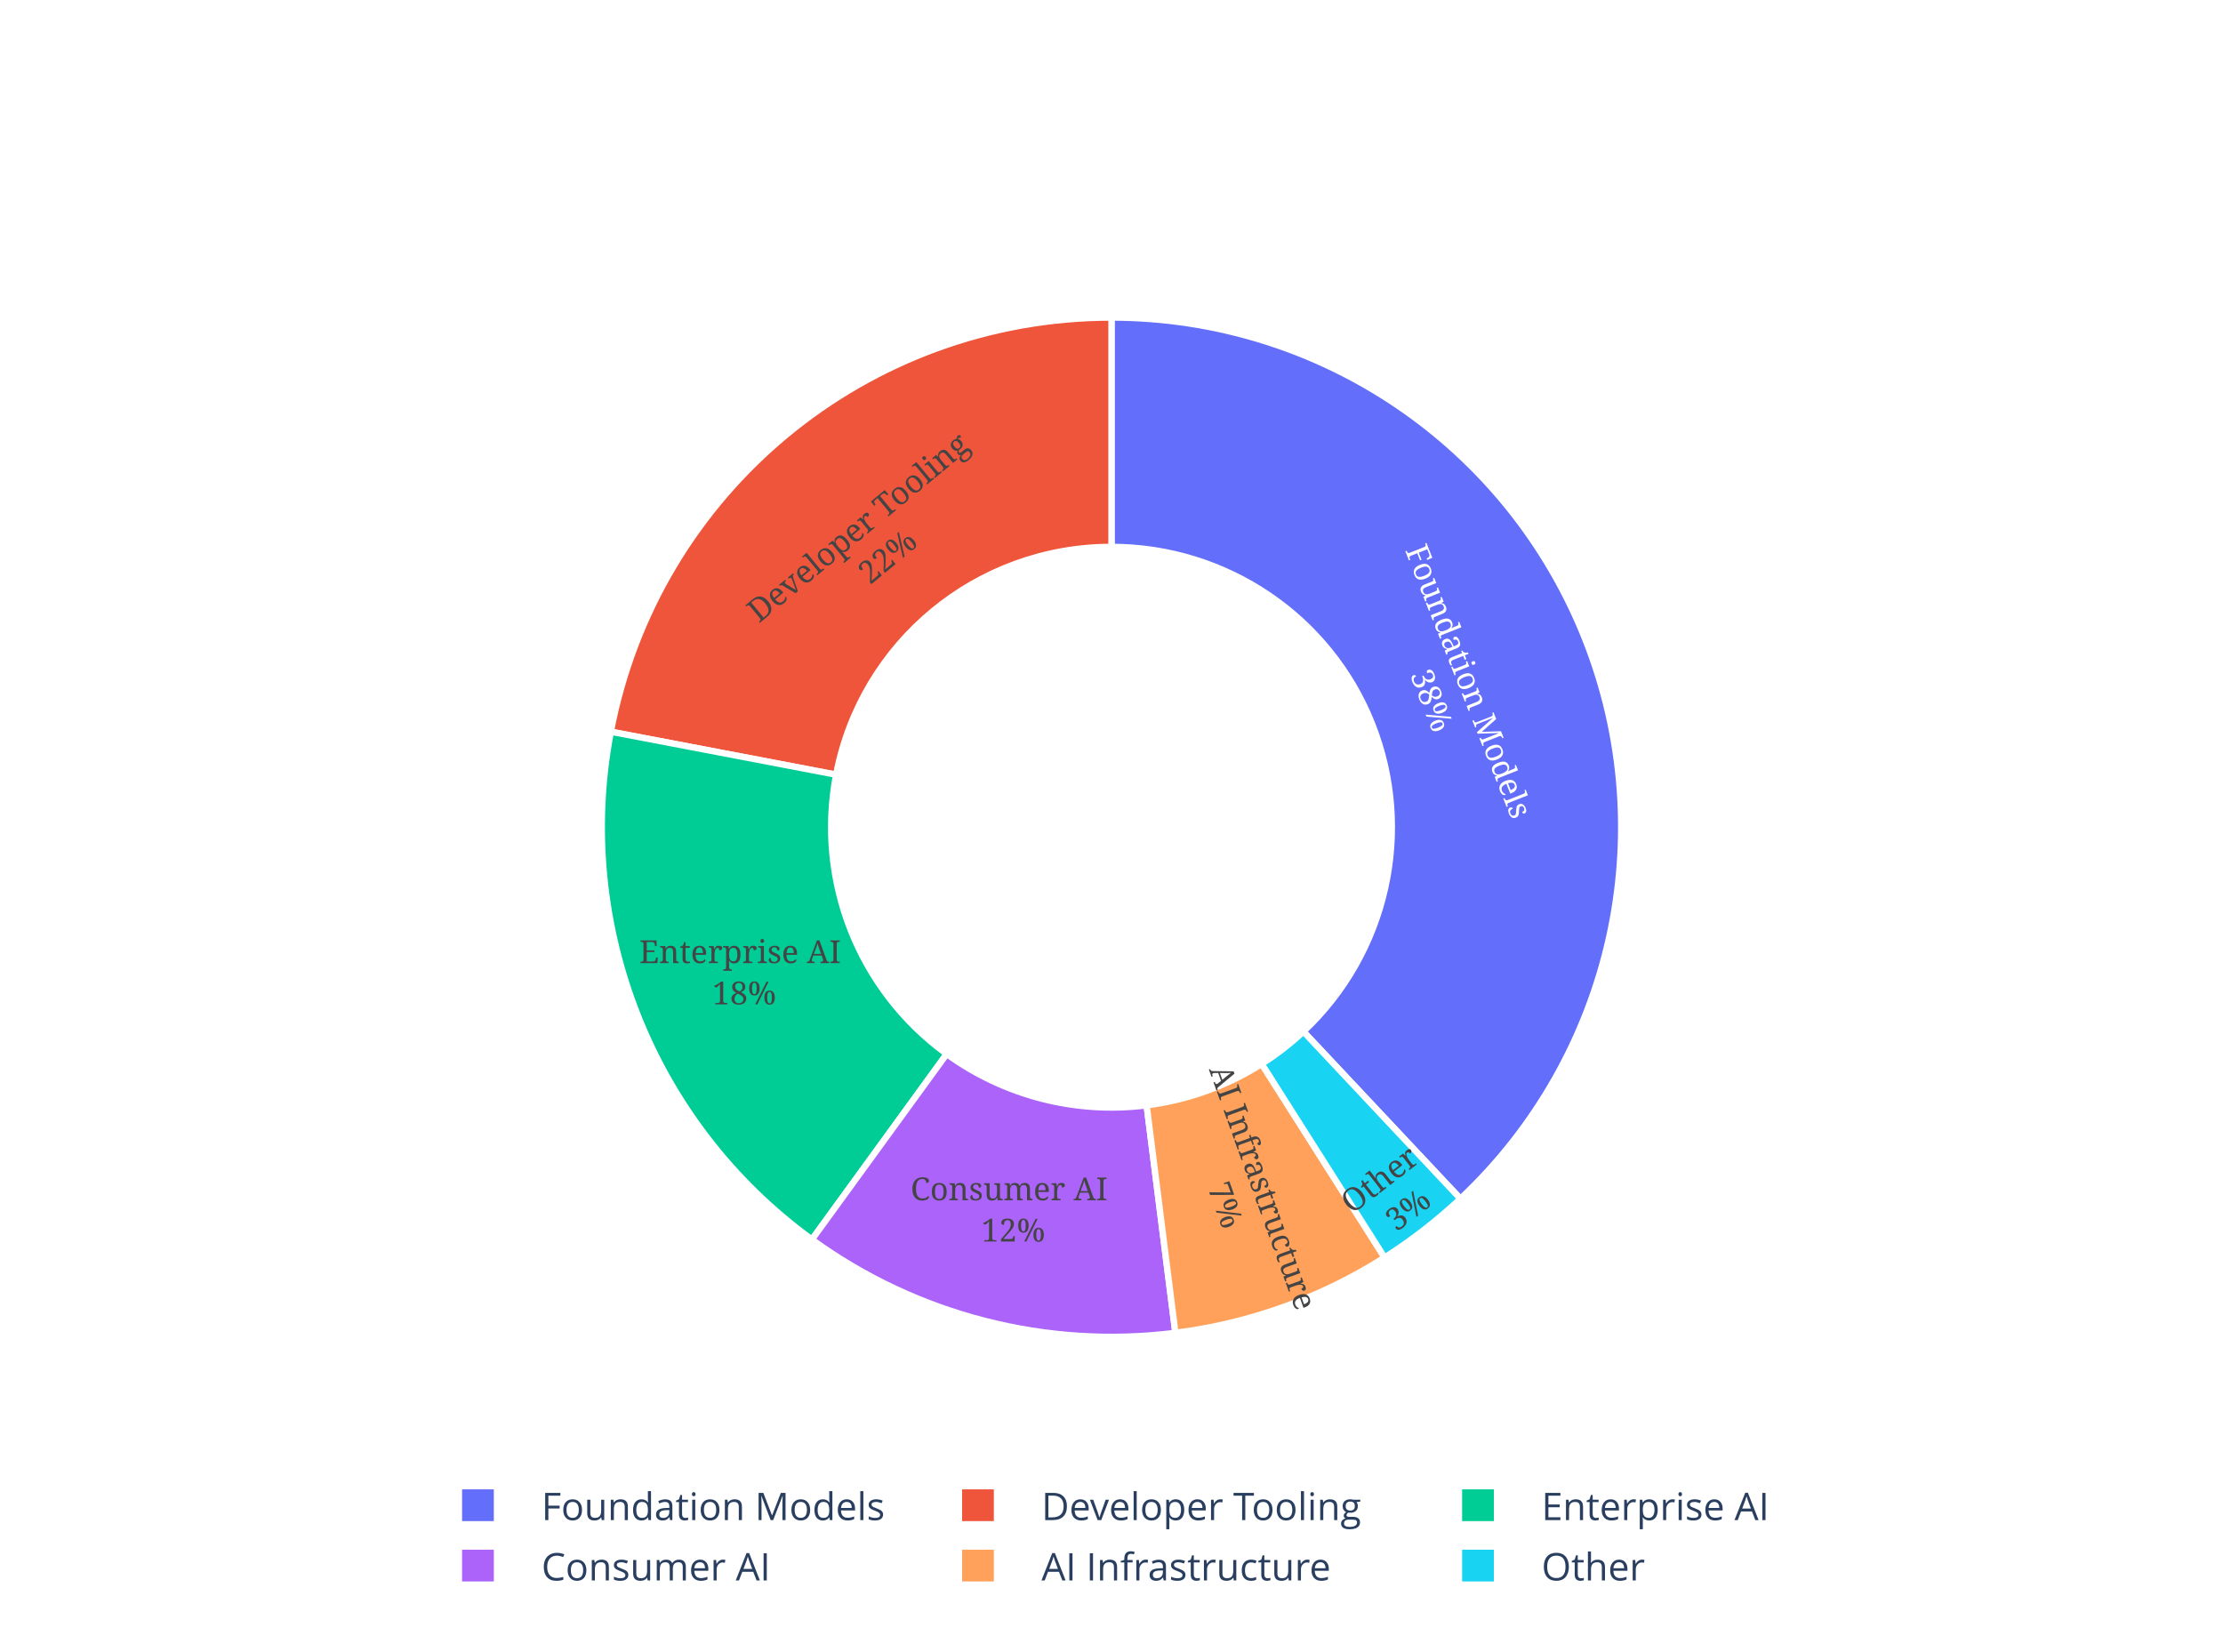
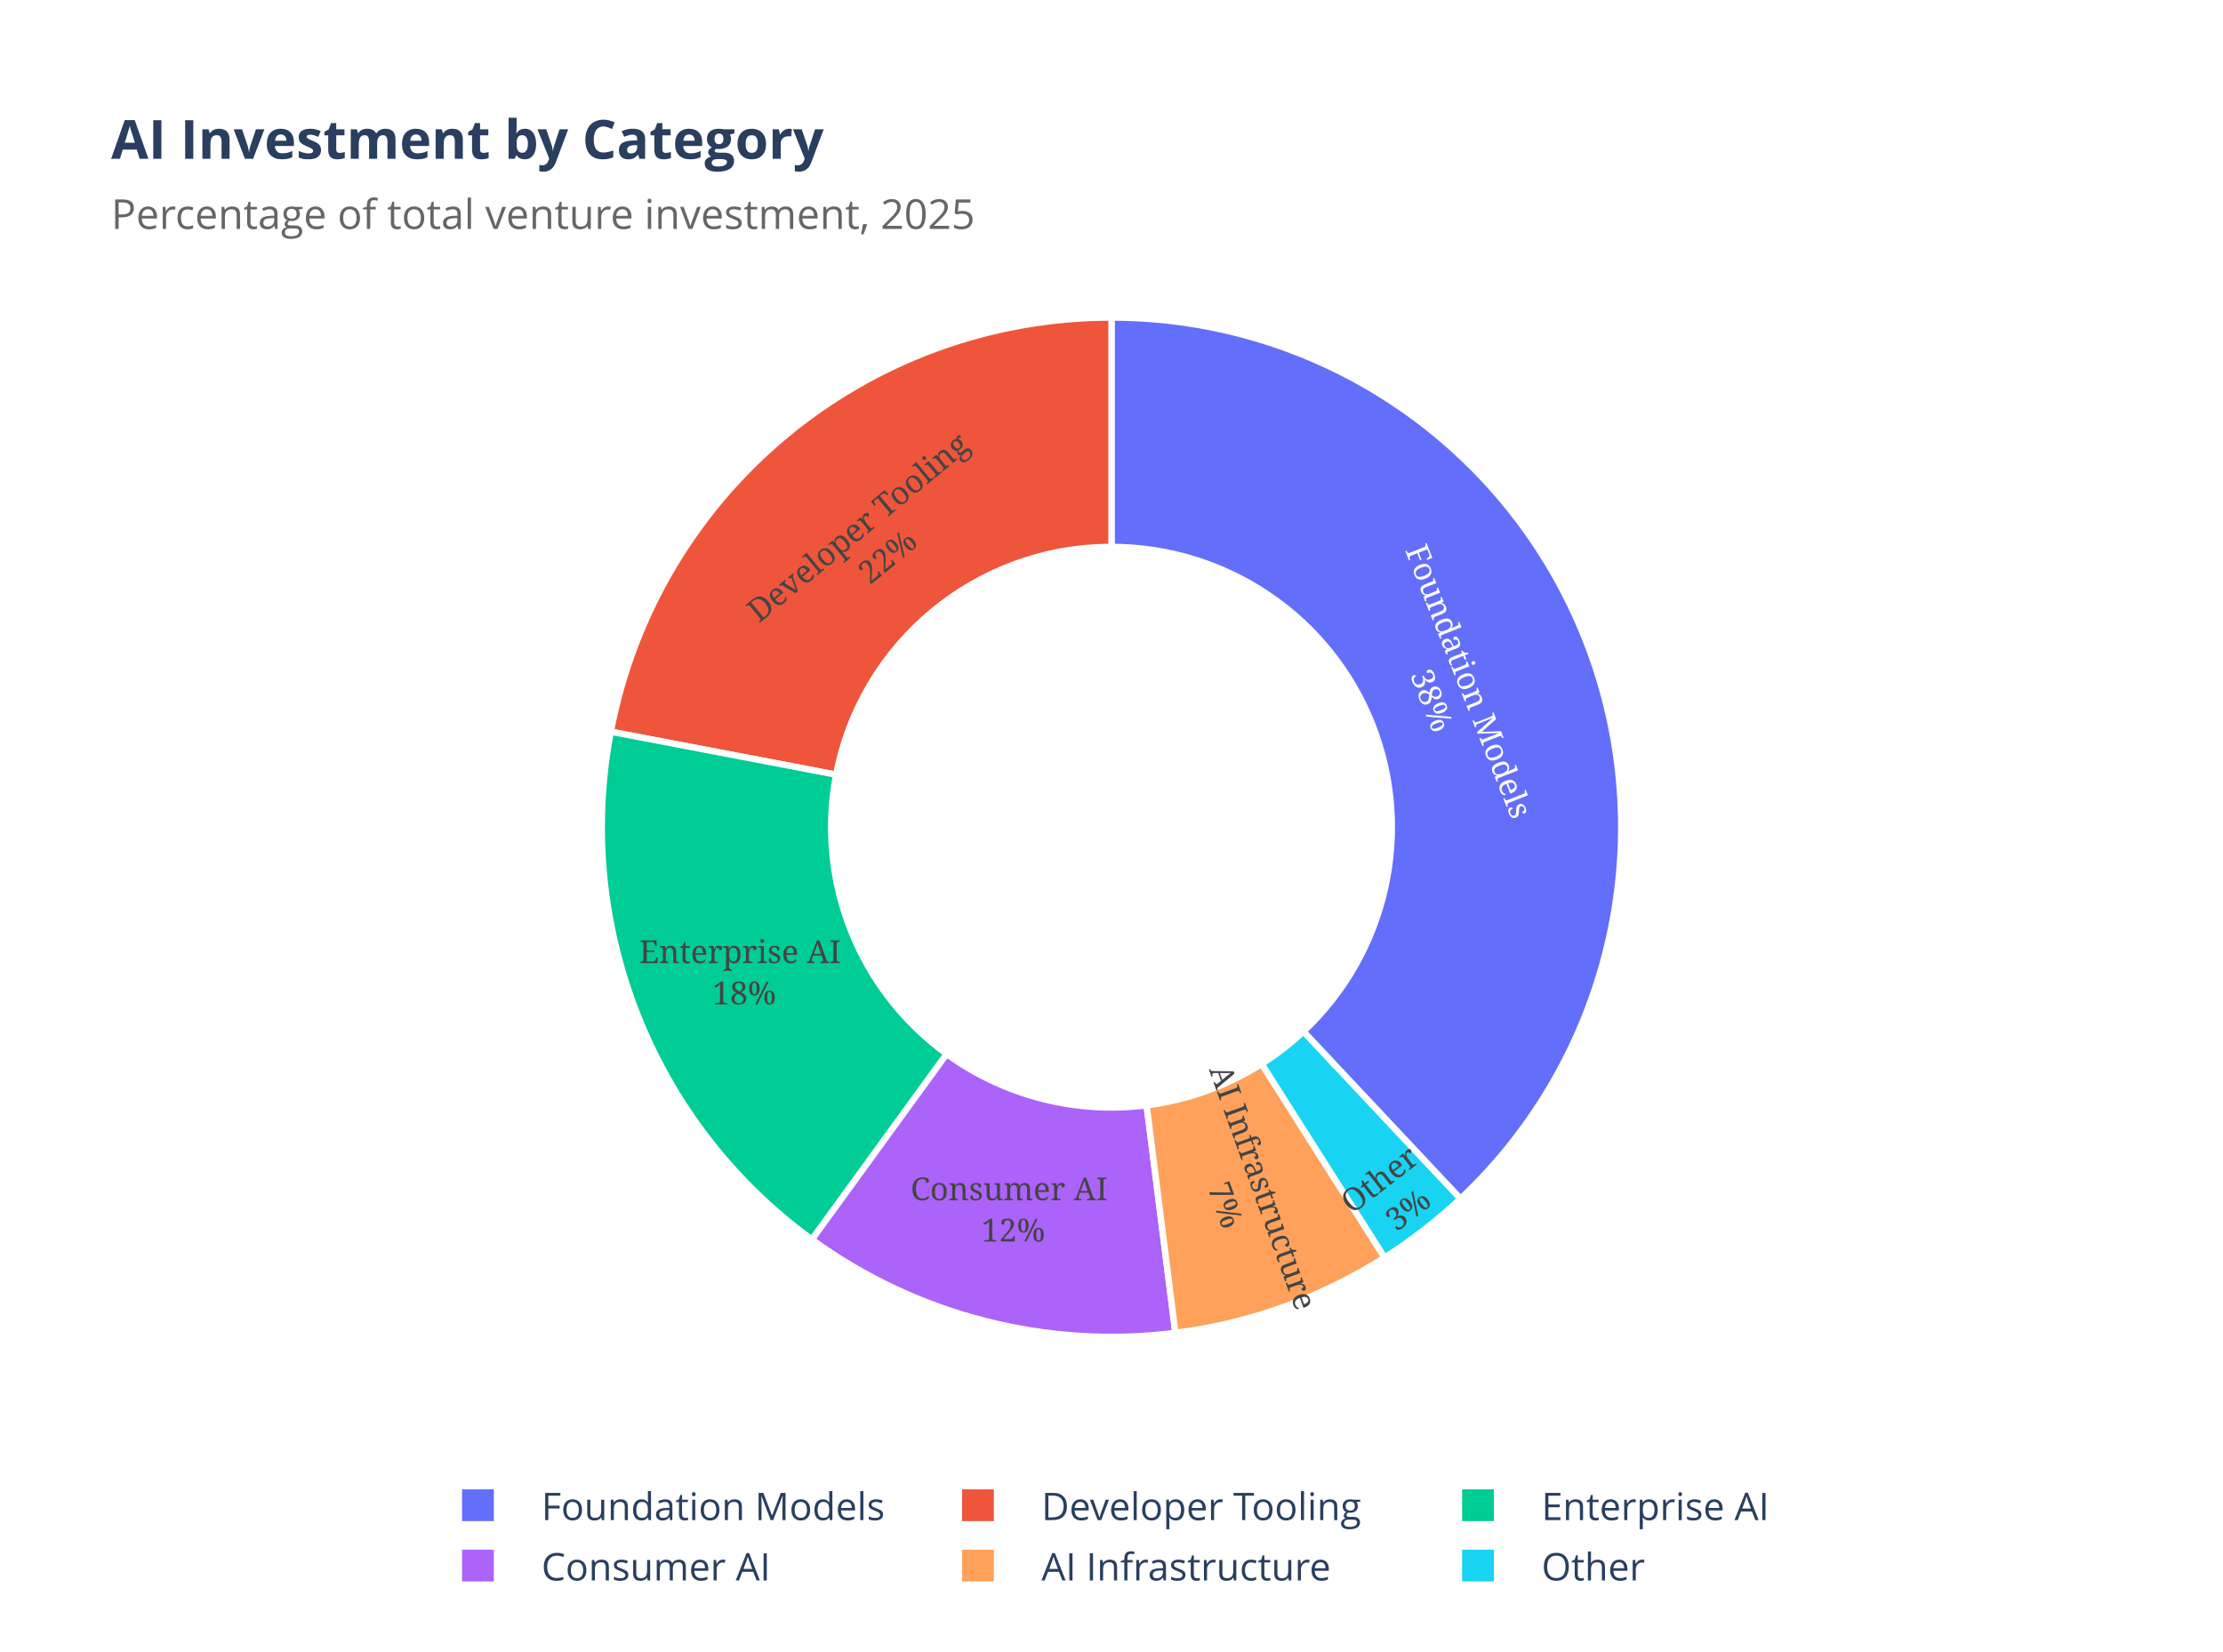
<svg xmlns="http://www.w3.org/2000/svg" class="main-svg" width="700" height="520" style="" viewBox="0 0 700 520">
  <rect x="0" y="0" width="700" height="520" style="fill: rgb(255, 255, 255); fill-opacity: 1;" />
-   <defs id="defs-da993e">
+   <defs id="defs-62dd15">
    <g class="clips" />
    <g class="gradients" />
    <g class="patterns" />
  </defs>
  <g class="bglayer" />
  <g class="layer-below">
    <g class="imagelayer" />
    <g class="shapelayer" />
  </g>
  <g class="cartesianlayer" />
  <g class="polarlayer" />
  <g class="smithlayer" />
  <g class="ternarylayer" />
  <g class="geolayer" />
  <g class="funnelarealayer" />
  <g class="pielayer">
    <g class="trace" stroke-linejoin="round" style="opacity: 1;">
      <g class="slice">
        <path class="surface" d="M410.428,324.85a88.275,88.275 0 0 0 -60.428,-152.625l0,-72.225a160.5,160.5 0 0 1 109.87,277.499Z" style="pointer-events: none; fill: rgb(99, 110, 250); fill-opacity: 1; stroke-width: 2; stroke: rgb(255, 255, 255); stroke-opacity: 1;" />
        <g class="slicetext">
          <text data-notex="1" class="slicetext" transform="translate(459.7366,217.0522)rotate(68.4)" text-anchor="middle" x="0" y="0" style="font-family: serif; font-size: 10px; fill: rgb(255, 255, 255); fill-opacity: 1; white-space: pre;">
            <tspan class="line" dy="0em" x="0" y="0">Foundation Models</tspan>
            <tspan class="line" dy="1.3em" x="0" y="0">38%</tspan>
          </text>
        </g>
      </g>
      <g class="slice">
        <path class="surface" d="M350,172.225a88.275,88.275 0 0 0 -86.711,71.734l-70.946,-13.534a160.5,160.5 0 0 1 157.657,-130.425Z" style="pointer-events: none; fill: rgb(239, 85, 59); fill-opacity: 1; stroke-width: 2; stroke: rgb(255, 255, 255); stroke-opacity: 1;" />
        <g class="slicetext">
          <text data-notex="1" class="slicetext" transform="translate(273.3948,167.9002)rotate(-39.6)" text-anchor="middle" x="0" y="0" style="font-family: serif; font-size: 10px; fill: rgb(68, 68, 68); fill-opacity: 1; white-space: pre;">
            <tspan class="line" dy="0em" x="0" y="0">Developer Tooling</tspan>
            <tspan class="line" dy="1.3em" x="0" y="0">22%</tspan>
          </text>
        </g>
      </g>
      <g class="slice">
        <path class="surface" d="M263.289,243.959a88.275,88.275 0 0 0 34.825,87.957l-42.453,58.431a160.5,160.5 0 0 1 -63.318,-159.922Z" style="pointer-events: none; fill: rgb(0, 204, 150); fill-opacity: 1; stroke-width: 2; stroke: rgb(255, 255, 255); stroke-opacity: 1;" />
        <g class="slicetext">
          <text data-notex="1" class="slicetext" transform="translate(234.3474,303.2901)" text-anchor="middle" x="0" y="0" style="font-family: serif; font-size: 10px; fill: rgb(68, 68, 68); fill-opacity: 1; white-space: pre;">
            <tspan class="line" dy="0em" x="0" y="0">Enterprise AI</tspan>
            <tspan class="line" dy="1.3em" x="0" y="0">18%</tspan>
          </text>
        </g>
      </g>
      <g class="slice">
        <path class="surface" d="M298.113,331.916a88.275,88.275 0 0 0 62.951,16.163l9.052,71.655a160.5,160.5 0 0 1 -114.456,-29.387Z" style="pointer-events: none; fill: rgb(171, 99, 250); fill-opacity: 1; stroke-width: 2; stroke: rgb(255, 255, 255); stroke-opacity: 1;" />
        <g class="slicetext">
          <text data-notex="1" class="slicetext" transform="translate(319.0661,377.9796)" text-anchor="middle" x="0" y="0" style="font-family: serif; font-size: 10px; fill: rgb(68, 68, 68); fill-opacity: 1; white-space: pre;">
            <tspan class="line" dy="0em" x="0" y="0">Consumer AI</tspan>
            <tspan class="line" dy="1.3em" x="0" y="0">12%</tspan>
          </text>
        </g>
      </g>
      <g class="slice">
        <path class="surface" d="M361.064,348.079a88.275,88.275 0 0 0 36.236,-13.046l38.7,60.982a160.5,160.5 0 0 1 -65.884,23.72Z" style="pointer-events: none; fill: rgb(255, 161, 90); fill-opacity: 1; stroke-width: 2; stroke: rgb(255, 255, 255); stroke-opacity: 1;" />
        <g class="slicetext">
          <text data-notex="1" class="slicetext" transform="translate(394.857,376.2388)rotate(70.2)" text-anchor="middle" x="0" y="0" style="font-family: serif; font-size: 10px; fill: rgb(68, 68, 68); fill-opacity: 1; white-space: pre;">
            <tspan class="line" dy="0em" x="0" y="0">AI Infrastructure</tspan>
            <tspan class="line" dy="1.3em" x="0" y="0">7%</tspan>
          </text>
        </g>
      </g>
      <g class="slice">
        <path class="surface" d="M397.3,335.033a88.275,88.275 0 0 0 13.128,-10.183l49.441,52.65a160.5,160.5 0 0 1 -23.87,18.515Z" style="pointer-events: none; fill: rgb(25, 211, 243); fill-opacity: 1; stroke-width: 2; stroke: rgb(255, 255, 255); stroke-opacity: 1;" />
        <g class="slicetext">
          <text data-notex="1" class="slicetext" transform="translate(437.5326,373.3639)rotate(-37.8)" text-anchor="middle" x="0" y="0" style="font-family: serif; font-size: 10px; fill: rgb(68, 68, 68); fill-opacity: 1; white-space: pre;">
            <tspan class="line" dy="0em" x="0" y="0">Other</tspan>
            <tspan class="line" dy="1.3em" x="0" y="0">3%</tspan>
          </text>
        </g>
      </g>
    </g>
  </g>
  <g class="iciclelayer" />
  <g class="treemaplayer" />
  <g class="sunburstlayer" />
  <g class="glimages" />
-   <defs id="topdefs-da993e">
+   <defs id="topdefs-62dd15">
    <g class="clips" />
-     <clipPath id="legendda993e">
+     <clipPath id="legend62dd15">
      <rect width="439" height="48" x="0" y="0" />
    </clipPath>
  </defs>
  <g class="layer-above">
    <g class="imagelayer" />
    <g class="shapelayer" />
  </g>
  <g class="infolayer">
    <g class="legend" pointer-events="all" transform="translate(130.5,459.52)">
      <rect class="bg" shape-rendering="crispEdges" style="stroke: rgb(68, 68, 68); stroke-opacity: 1; fill: rgb(255, 255, 255); fill-opacity: 1; stroke-width: 0px;" width="439" height="48" x="0" y="0" />
-       <g class="scrollbox" transform="" clip-path="url(#legendda993e)">
+       <g class="scrollbox" transform="" clip-path="url(#legend62dd15)">
        <g class="groups">
          <g class="traces" transform="translate(0,14.5)" style="opacity: 1;">
            <text class="legendtext" text-anchor="start" x="40" y="4.68" style="font-family: 'Open Sans', verdana, arial, sans-serif; font-size: 12px; fill: rgb(42, 63, 95); fill-opacity: 1; white-space: pre;">Foundation Models</text>
            <g class="layers" style="opacity: 1;">
              <g class="legendfill" />
              <g class="legendlines" />
              <g class="legendsymbols">
                <g class="legendpoints">
                  <path class="legendpie" d="M6,6H-6V-6H6Z" transform="translate(20,0)" style="fill: rgb(99, 110, 250); fill-opacity: 1; stroke-width: 2; stroke: rgb(255, 255, 255); stroke-opacity: 1;" />
                </g>
              </g>
            </g>
            <rect class="legendtoggle" x="0" y="-9.5" width="154.953" height="19" style="fill: rgb(0, 0, 0); fill-opacity: 0;" />
          </g>
          <g class="traces" transform="translate(157.4531,14.5)" style="opacity: 1;">
            <text class="legendtext" text-anchor="start" x="40" y="4.68" style="font-family: 'Open Sans', verdana, arial, sans-serif; font-size: 12px; fill: rgb(42, 63, 95); fill-opacity: 1; white-space: pre;">Developer Tooling</text>
            <g class="layers" style="opacity: 1;">
              <g class="legendfill" />
              <g class="legendlines" />
              <g class="legendsymbols">
                <g class="legendpoints">
                  <path class="legendpie" d="M6,6H-6V-6H6Z" transform="translate(20,0)" style="fill: rgb(239, 85, 59); fill-opacity: 1; stroke-width: 2; stroke: rgb(255, 255, 255); stroke-opacity: 1;" />
                </g>
              </g>
            </g>
            <rect class="legendtoggle" x="0" y="-9.5" width="149.922" height="19" style="fill: rgb(0, 0, 0); fill-opacity: 0;" />
          </g>
          <g class="traces" transform="translate(314.9062,14.5)" style="opacity: 1;">
            <text class="legendtext" text-anchor="start" x="40" y="4.68" style="font-family: 'Open Sans', verdana, arial, sans-serif; font-size: 12px; fill: rgb(42, 63, 95); fill-opacity: 1; white-space: pre;">Enterprise AI</text>
            <g class="layers" style="opacity: 1;">
              <g class="legendfill" />
              <g class="legendlines" />
              <g class="legendsymbols">
                <g class="legendpoints">
                  <path class="legendpie" d="M6,6H-6V-6H6Z" transform="translate(20,0)" style="fill: rgb(0, 204, 150); fill-opacity: 1; stroke-width: 2; stroke: rgb(255, 255, 255); stroke-opacity: 1;" />
                </g>
              </g>
            </g>
            <rect class="legendtoggle" x="0" y="-9.5" width="121.453" height="19" style="fill: rgb(0, 0, 0); fill-opacity: 0;" />
          </g>
          <g class="traces" transform="translate(0,33.5)" style="opacity: 1;">
            <text class="legendtext" text-anchor="start" x="40" y="4.68" style="font-family: 'Open Sans', verdana, arial, sans-serif; font-size: 12px; fill: rgb(42, 63, 95); fill-opacity: 1; white-space: pre;">Consumer AI</text>
            <g class="layers" style="opacity: 1;">
              <g class="legendfill" />
              <g class="legendlines" />
              <g class="legendsymbols">
                <g class="legendpoints">
                  <path class="legendpie" d="M6,6H-6V-6H6Z" transform="translate(20,0)" style="fill: rgb(171, 99, 250); fill-opacity: 1; stroke-width: 2; stroke: rgb(255, 255, 255); stroke-opacity: 1;" />
                </g>
              </g>
            </g>
            <rect class="legendtoggle" x="0" y="-9.5" width="121.016" height="19" style="fill: rgb(0, 0, 0); fill-opacity: 0;" />
          </g>
          <g class="traces" transform="translate(157.4531,33.5)" style="opacity: 1;">
            <text class="legendtext" text-anchor="start" x="40" y="4.68" style="font-family: 'Open Sans', verdana, arial, sans-serif; font-size: 12px; fill: rgb(42, 63, 95); fill-opacity: 1; white-space: pre;">AI Infrastructure</text>
            <g class="layers" style="opacity: 1;">
              <g class="legendfill" />
              <g class="legendlines" />
              <g class="legendsymbols">
                <g class="legendpoints">
                  <path class="legendpie" d="M6,6H-6V-6H6Z" transform="translate(20,0)" style="fill: rgb(255, 161, 90); fill-opacity: 1; stroke-width: 2; stroke: rgb(255, 255, 255); stroke-opacity: 1;" />
                </g>
              </g>
            </g>
            <rect class="legendtoggle" x="0" y="-9.5" width="143.5" height="19" style="fill: rgb(0, 0, 0); fill-opacity: 0;" />
          </g>
          <g class="traces" transform="translate(314.9062,33.5)" style="opacity: 1;">
            <text class="legendtext" text-anchor="start" x="40" y="4.68" style="font-family: 'Open Sans', verdana, arial, sans-serif; font-size: 12px; fill: rgb(42, 63, 95); fill-opacity: 1; white-space: pre;">Other</text>
            <g class="layers" style="opacity: 1;">
              <g class="legendfill" />
              <g class="legendlines" />
              <g class="legendsymbols">
                <g class="legendpoints">
                  <path class="legendpie" d="M6,6H-6V-6H6Z" transform="translate(20,0)" style="fill: rgb(25, 211, 243); fill-opacity: 1; stroke-width: 2; stroke: rgb(255, 255, 255); stroke-opacity: 1;" />
                </g>
              </g>
            </g>
            <rect class="legendtoggle" x="0" y="-9.5" width="76.584" height="19" style="fill: rgb(0, 0, 0); fill-opacity: 0;" />
          </g>
        </g>
      </g>
      <rect class="scrollbar" rx="20" ry="3" width="0" height="0" style="fill: rgb(128, 139, 164); fill-opacity: 1;" x="0" y="0" />
    </g>
-     <g class="g-gtitle" />
+     <g class="g-gtitle">
+       <text class="gtitle" x="35" y="50" text-anchor="start" dy="0em" style="opacity: 1; font-family: 'Open Sans', verdana, arial, sans-serif; font-size: 17px; fill: rgb(42, 63, 95); fill-opacity: 1; white-space: pre;">
+         <tspan class="line" dy="0em" x="35" y="50">
+           <tspan style="font-weight:bold">AI Investment by Category</tspan>
+         </tspan>
+         <tspan class="line" dy="1.3em" x="35" y="50">
+           <tspan style="font-size:13px; fill:#666">Percentage of total venture investment, 2025</tspan>
+         </tspan>
+       </text>
+     </g>
  </g>
</svg>
